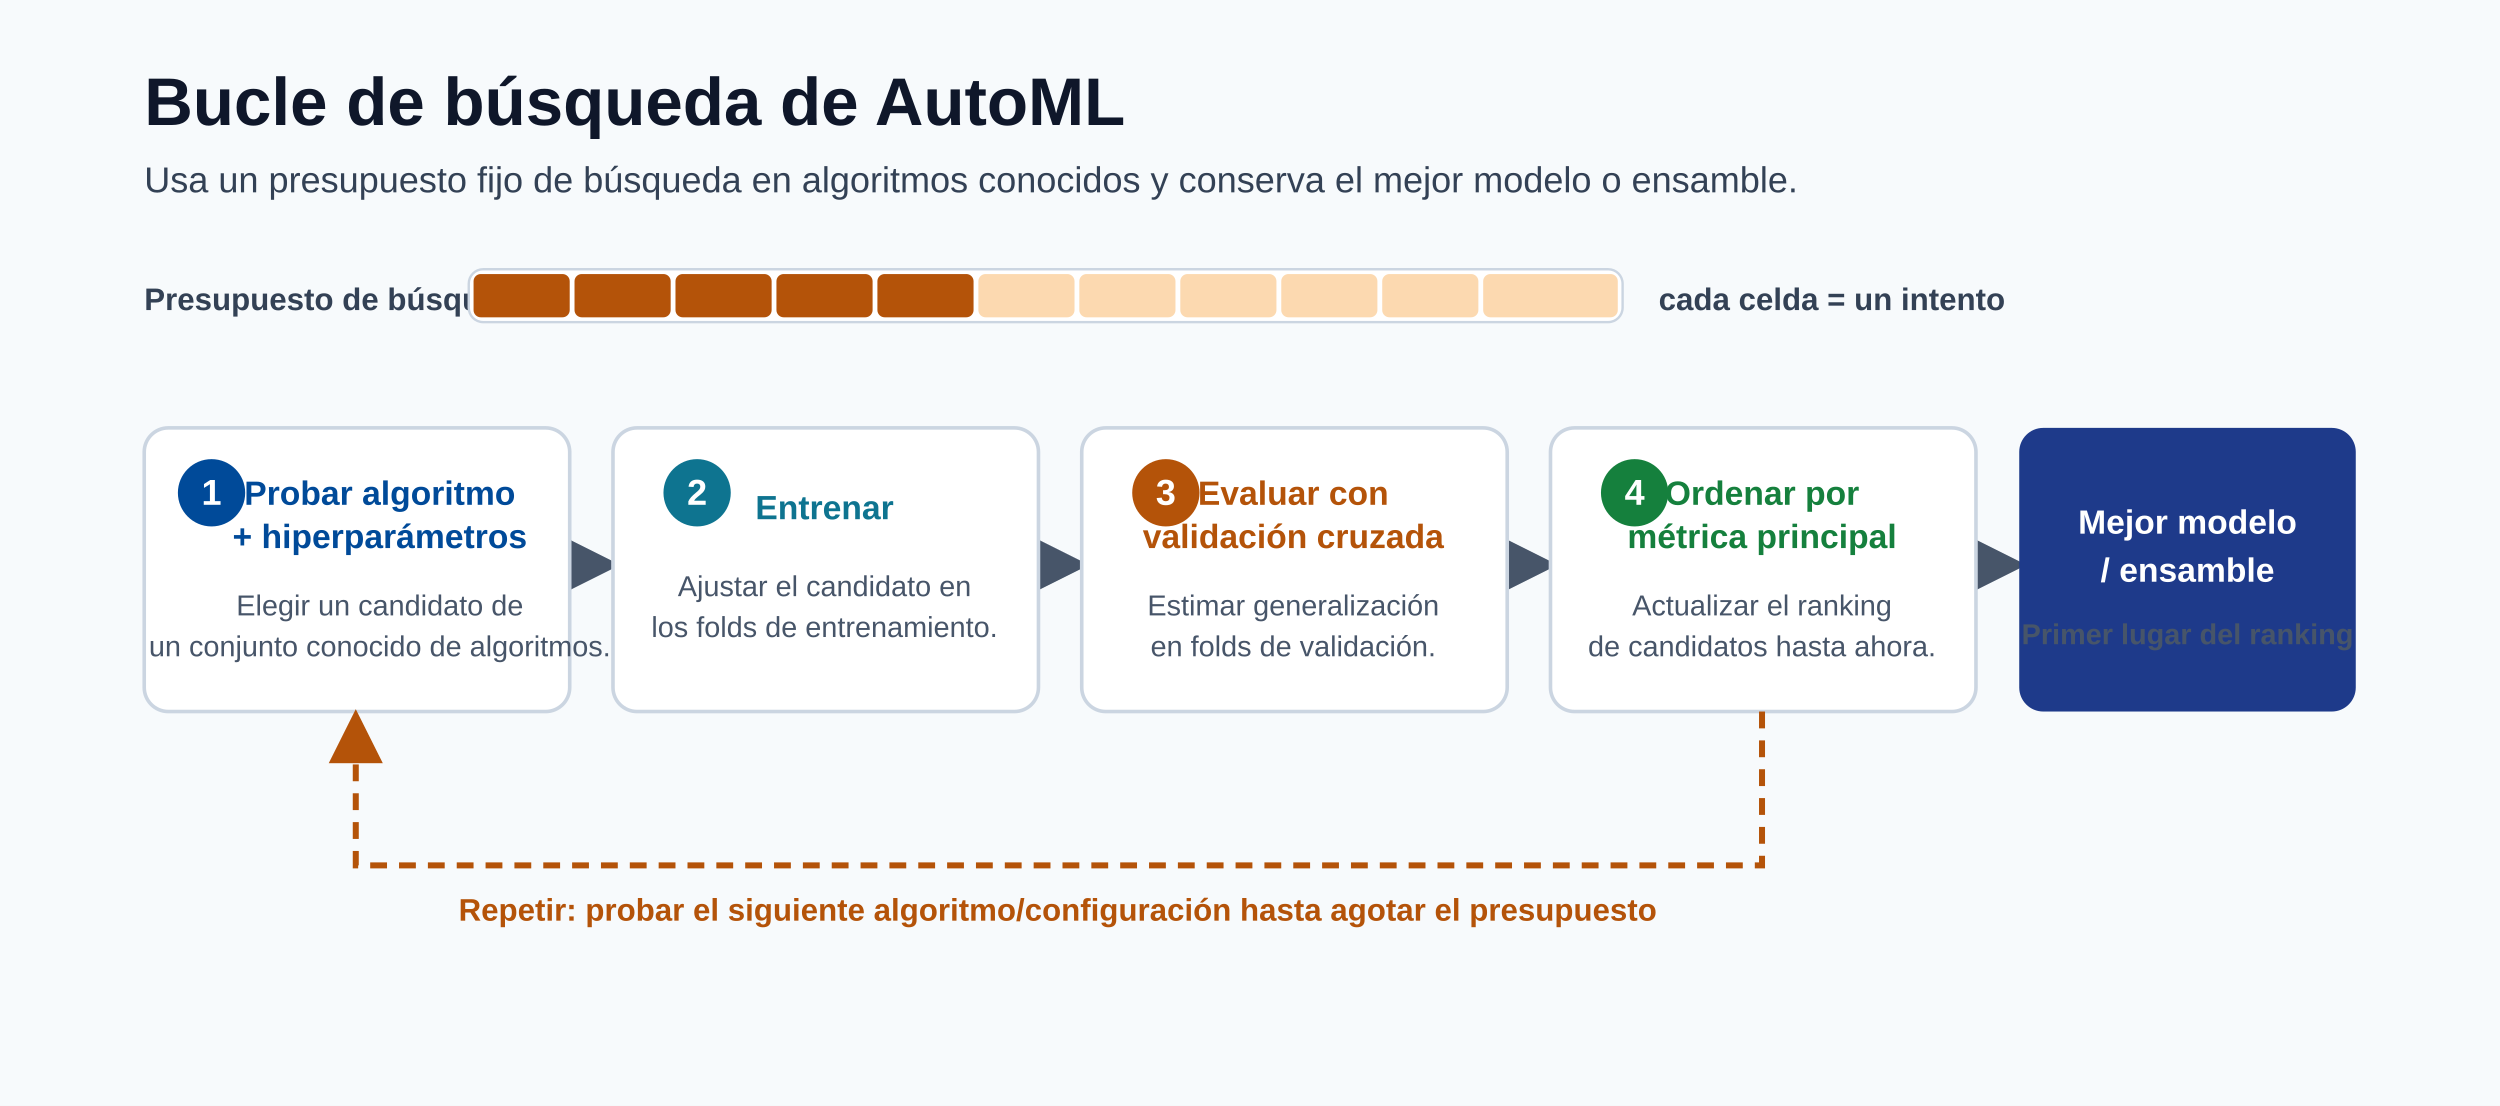
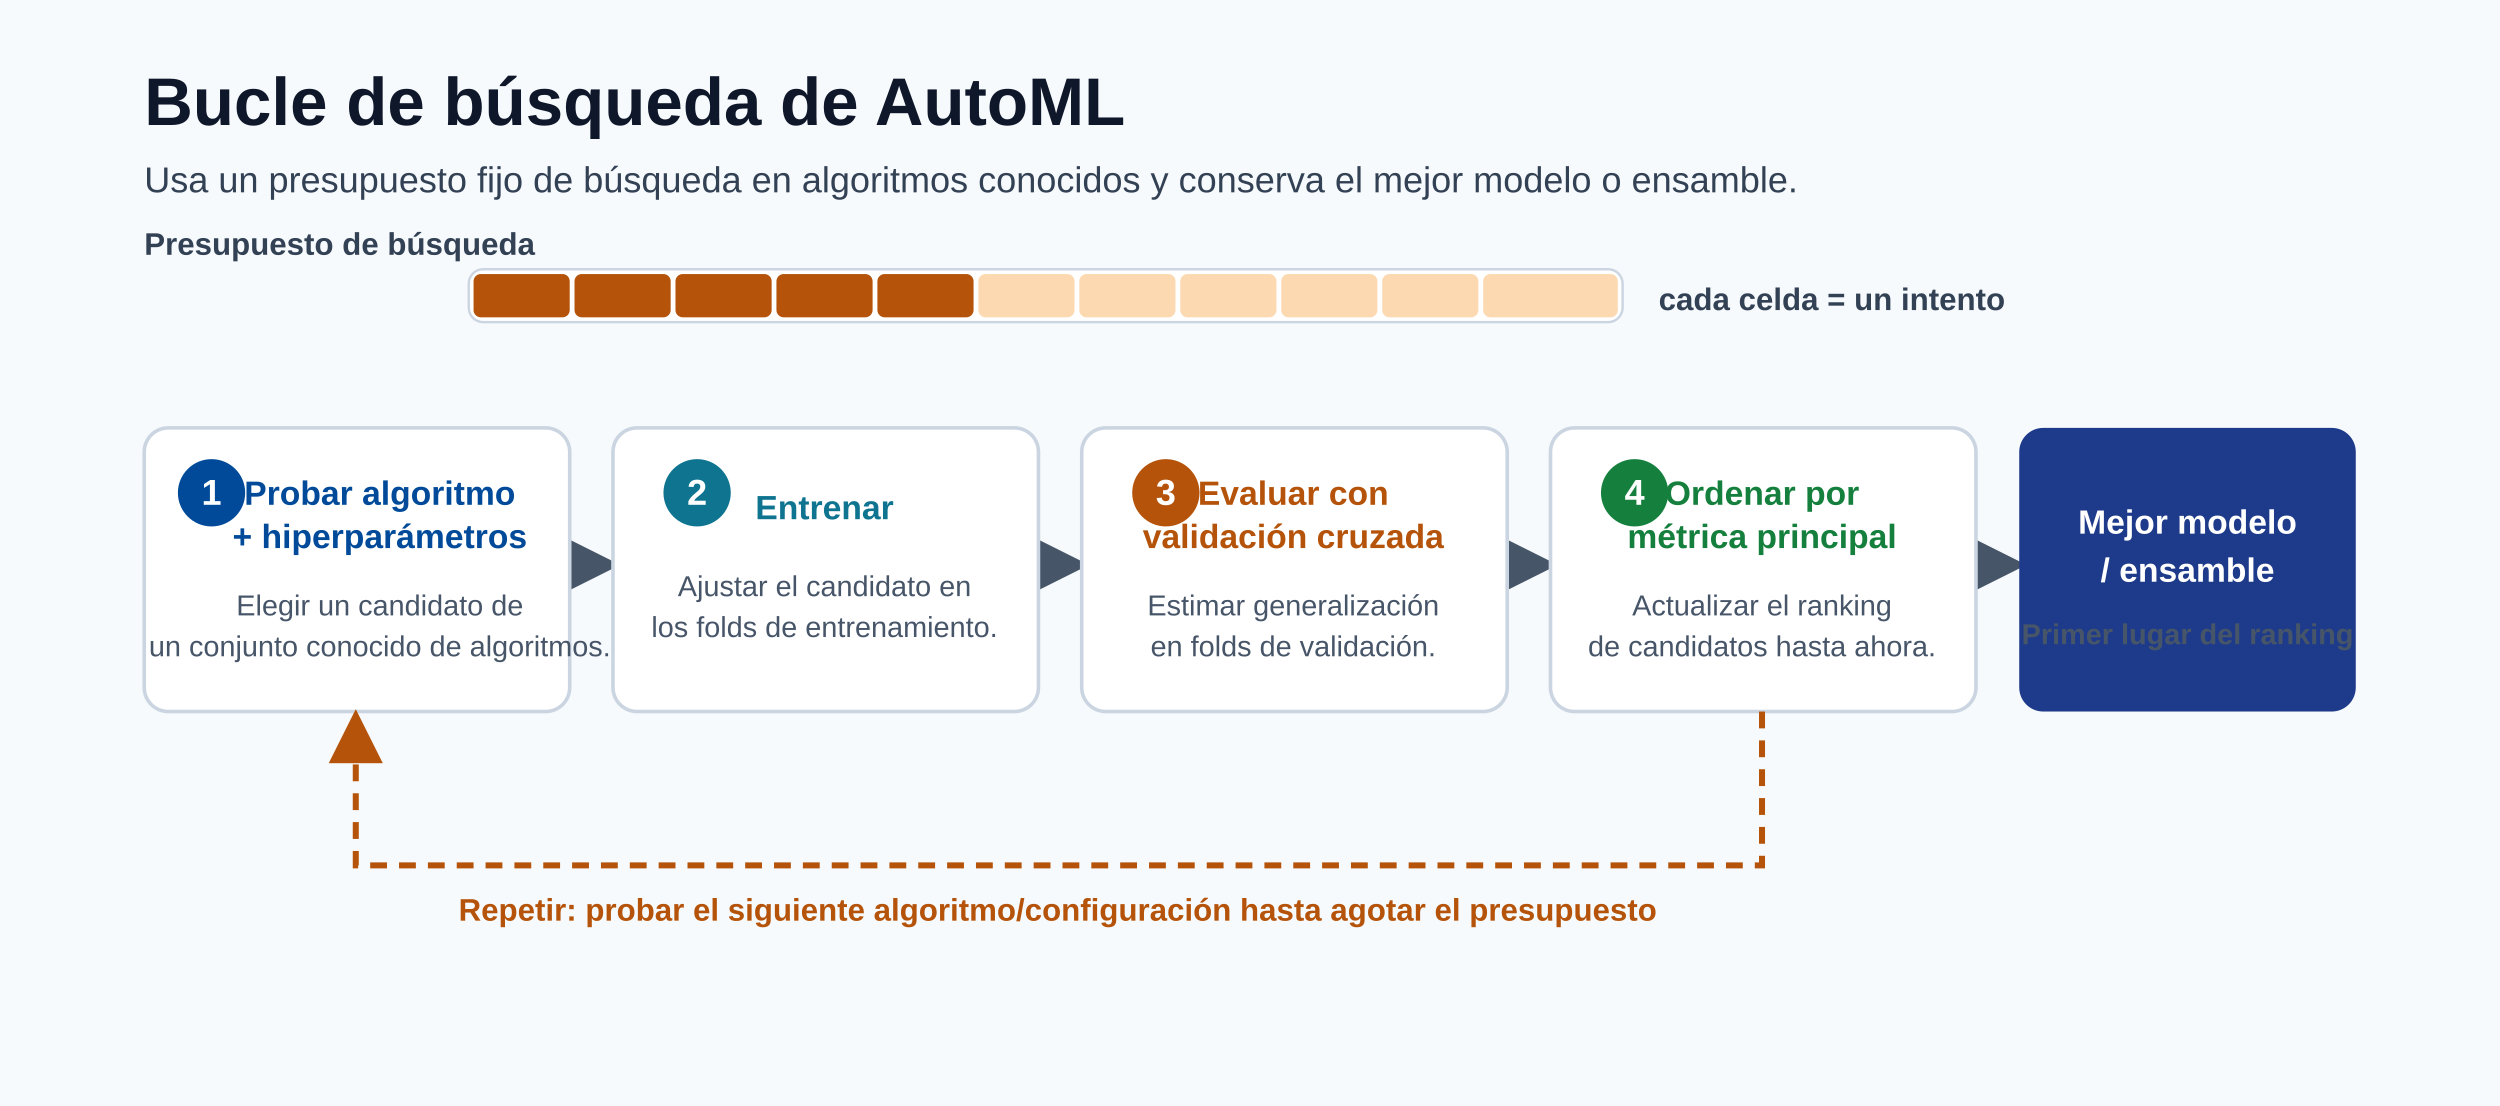
<svg xmlns="http://www.w3.org/2000/svg" width="1040" height="460" viewBox="0 0 1040 460" role="img" aria-labelledby="title desc">
  <defs>
    <style>
      .bg { fill: #f7fafc; }
      .title { fill: #0f172a; font-family: Segoe UI, Arial, sans-serif; font-size: 28px; font-weight: 700; }
      .subtitle { fill: #334155; font-family: Segoe UI, Arial, sans-serif; font-size: 15px; }
      .card { fill: #ffffff; stroke: #cbd5e1; stroke-width: 1.5; }
      .num { fill: #ffffff; font-family: Segoe UI, Arial, sans-serif; font-size: 15px; font-weight: 700; }
      .nodehead { font-family: Segoe UI, Arial, sans-serif; font-size: 14px; font-weight: 700; }
      .desc2 { font-family: Segoe UI, Arial, sans-serif; font-size: 12px; fill: #475569; }
      .arrow { stroke: #475569; stroke-width: 2.5; fill: none; }
      .loop { stroke: #b45309; stroke-width: 2.5; fill: none; stroke-dasharray: 7 5; }
      .looptxt { font-family: Segoe UI, Arial, sans-serif; font-size: 13px; font-weight: 700; fill: #b45309; }
      .budtxt { font-family: Segoe UI, Arial, sans-serif; font-size: 13px; font-weight: 700; fill: #334155; }
    </style>
    <marker id="ah" markerWidth="9" markerHeight="9" refX="7" refY="4.5" orient="auto">
      <path d="M0,0 L9,4.5 L0,9 z" fill="#475569" />
    </marker>
    <marker id="aho" markerWidth="9" markerHeight="9" refX="7" refY="4.5" orient="auto">
      <path d="M0,0 L9,4.5 L0,9 z" fill="#b45309" />
    </marker>
  </defs>
  <rect class="bg" x="0" y="0" width="1040" height="460" />
  <text class="title" x="60" y="52">Bucle de búsqueda de AutoML</text>
  <text class="subtitle" x="60" y="80">Usa un presupuesto fijo de búsqueda en algoritmos conocidos y conserva el mejor modelo o ensamble.</text>
-   <text class="budtxt" x="60" y="129">Presupuesto de búsqueda</text>
+   <text class="budtxt" x="60" y="106">Presupuesto de búsqueda</text>
  <rect x="195" y="112" width="480" height="22" rx="6" fill="#ffffff" stroke="#cbd5e1" />
  <rect x="197" y="114" width="40" height="18" rx="3" fill="#b45309" />
  <rect x="239" y="114" width="40" height="18" rx="3" fill="#b45309" />
  <rect x="281" y="114" width="40" height="18" rx="3" fill="#b45309" />
  <rect x="323" y="114" width="40" height="18" rx="3" fill="#b45309" />
  <rect x="365" y="114" width="40" height="18" rx="3" fill="#b45309" />
  <rect x="407" y="114" width="40" height="18" rx="3" fill="#fcd9b0" />
  <rect x="449" y="114" width="40" height="18" rx="3" fill="#fcd9b0" />
  <rect x="491" y="114" width="40" height="18" rx="3" fill="#fcd9b0" />
  <rect x="533" y="114" width="40" height="18" rx="3" fill="#fcd9b0" />
  <rect x="575" y="114" width="40" height="18" rx="3" fill="#fcd9b0" />
  <rect x="617" y="114" width="56" height="18" rx="3" fill="#fcd9b0" />
  <text class="budtxt" x="690" y="129">cada celda = un intento</text>
  <line class="arrow" x1="237" y1="235" x2="253" y2="235" marker-end="url(#ah)" />
  <line class="arrow" x1="432" y1="235" x2="448" y2="235" marker-end="url(#ah)" />
  <line class="arrow" x1="627" y1="235" x2="643" y2="235" marker-end="url(#ah)" />
  <line class="arrow" x1="822" y1="235" x2="838" y2="235" marker-end="url(#ah)" />
  <rect class="card" x="60" y="178" width="177" height="118" rx="10" />
  <circle cx="88" cy="205" r="14" fill="#004a99" />
  <text class="num" x="88" y="210" text-anchor="middle">1</text>
  <text class="nodehead" x="158" y="210" text-anchor="middle" fill="#004a99">Probar algoritmo</text>
  <text class="nodehead" x="158" y="228" text-anchor="middle" fill="#004a99">+ hiperparámetros</text>
  <text class="desc2" x="158" y="256" text-anchor="middle">Elegir un candidato de</text>
  <text class="desc2" x="158" y="273" text-anchor="middle">un conjunto conocido de algoritmos.</text>
  <rect class="card" x="255" y="178" width="177" height="118" rx="10" />
  <circle cx="290" cy="205" r="14" fill="#0e7490" />
  <text class="num" x="290" y="210" text-anchor="middle">2</text>
  <text class="nodehead" x="343" y="216" text-anchor="middle" fill="#0e7490">Entrenar</text>
  <text class="desc2" x="343" y="248" text-anchor="middle">Ajustar el candidato en</text>
  <text class="desc2" x="343" y="265" text-anchor="middle">los folds de entrenamiento.</text>
  <rect class="card" x="450" y="178" width="177" height="118" rx="10" />
  <circle cx="485" cy="205" r="14" fill="#b45309" />
  <text class="num" x="485" y="210" text-anchor="middle">3</text>
  <text class="nodehead" x="538" y="210" text-anchor="middle" fill="#b45309">Evaluar con</text>
  <text class="nodehead" x="538" y="228" text-anchor="middle" fill="#b45309">validación cruzada</text>
  <text class="desc2" x="538" y="256" text-anchor="middle">Estimar generalización</text>
  <text class="desc2" x="538" y="273" text-anchor="middle">en folds de validación.</text>
  <rect class="card" x="645" y="178" width="177" height="118" rx="10" />
  <circle cx="680" cy="205" r="14" fill="#15803d" />
  <text class="num" x="680" y="210" text-anchor="middle">4</text>
  <text class="nodehead" x="733" y="210" text-anchor="middle" fill="#15803d">Ordenar por</text>
  <text class="nodehead" x="733" y="228" text-anchor="middle" fill="#15803d">métrica principal</text>
  <text class="desc2" x="733" y="256" text-anchor="middle">Actualizar el ranking</text>
  <text class="desc2" x="733" y="273" text-anchor="middle">de candidatos hasta ahora.</text>
  <rect x="840" y="178" width="140" height="118" rx="10" fill="#1e3a8a" />
  <text class="nodehead" x="910" y="222" text-anchor="middle" fill="#ffffff" font-size="15">Mejor modelo</text>
  <text class="nodehead" x="910" y="242" text-anchor="middle" fill="#ffffff" font-size="15">/ ensamble</text>
  <text class="desc2" x="910" y="268" text-anchor="middle" fill="#ffffff" font-size="13" font-weight="700">Primer lugar del ranking</text>
  <path class="loop" d="M733,296 L733,360 L148,360 L148,300" marker-end="url(#aho)" />
  <text class="looptxt" x="440" y="383" text-anchor="middle">Repetir: probar el siguiente algoritmo/configuración hasta agotar el presupuesto</text>
</svg>
